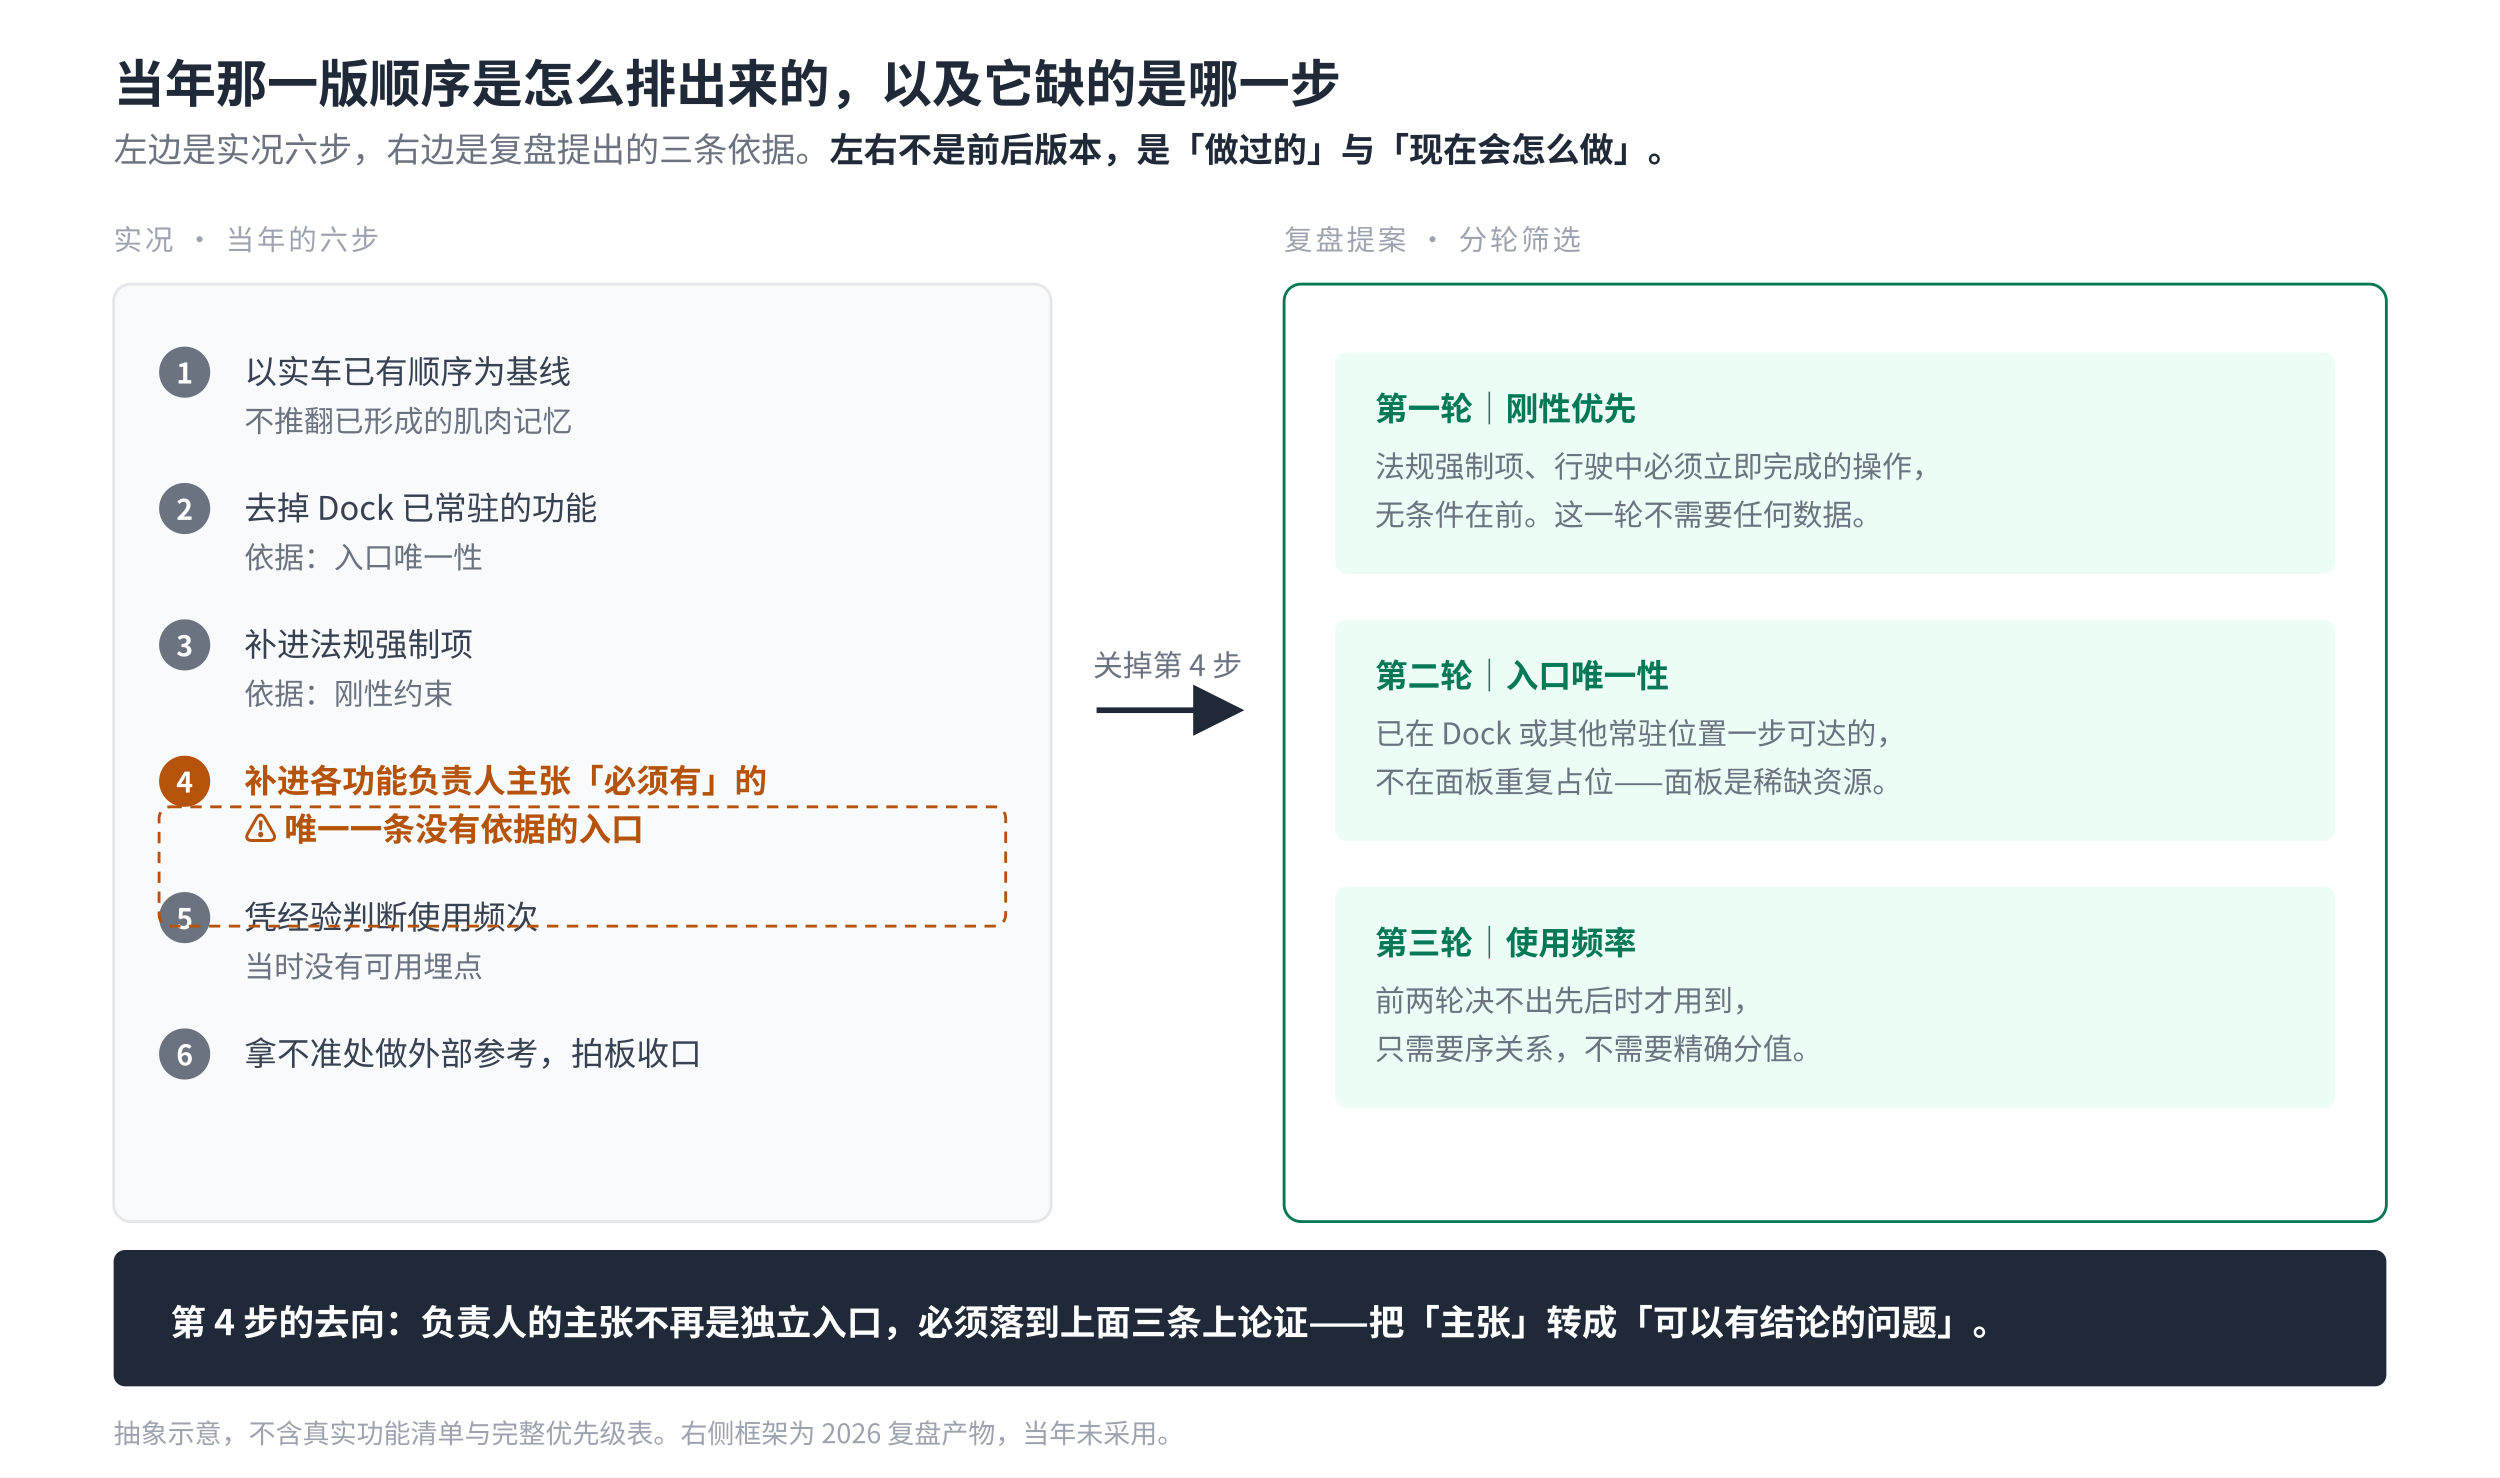
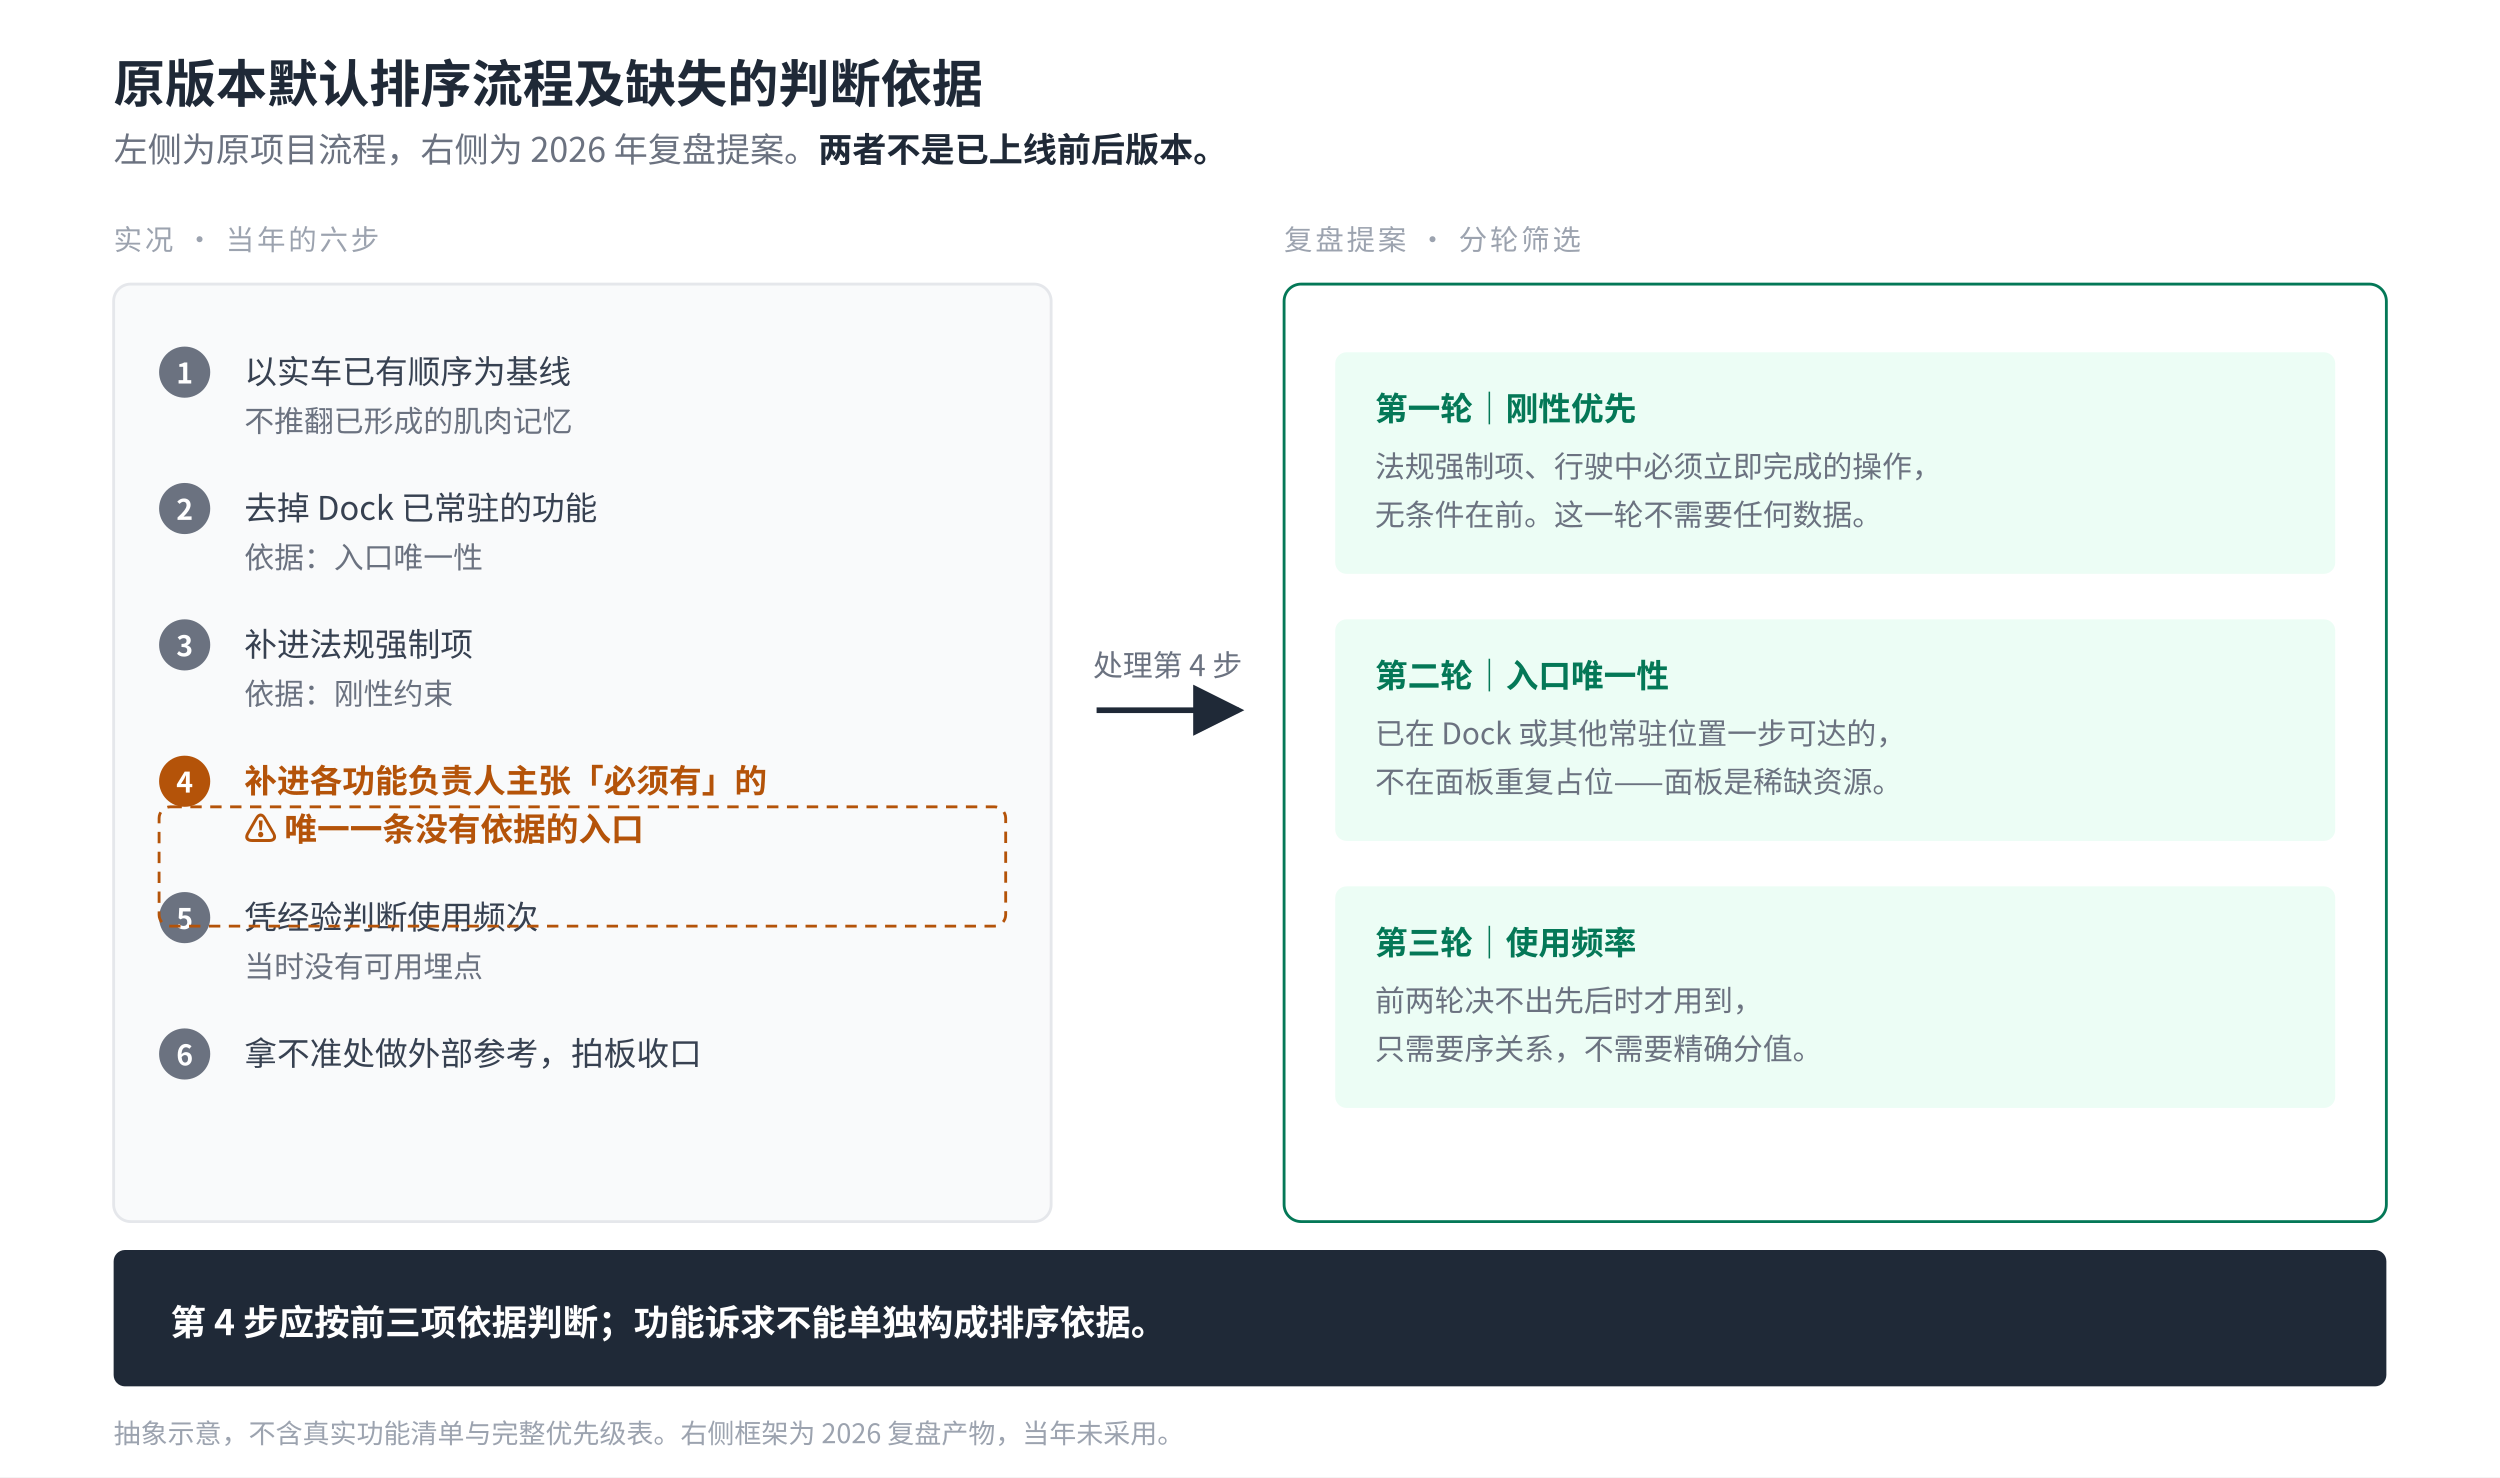
<svg xmlns="http://www.w3.org/2000/svg" viewBox="0 0 880 520" font-family="PingFang SC, Noto Sans CJK SC, Microsoft YaHei, sans-serif">
  <style>
    .title{font-size:18px;font-weight:700;fill:#1f2937}
    .sub{font-size:12px;fill:#6b7280}
    .kicker{font-size:10px;fill:#9ca3af;letter-spacing:1px}
    .step{font-size:11.5px;fill:#374151}
    .stepb{font-size:11.5px;font-weight:700;fill:#1f2937}
    .bad{font-size:11.5px;font-weight:700;fill:#b45309}
    .cap{font-size:10.5px;fill:#6b7280}
    .badge{font-size:10px;font-weight:700;fill:#ffffff}
    .ok{font-size:11.5px;font-weight:700;fill:#047857}
    .src{font-size:9.5px;fill:#9ca3af}
  </style>
  <rect width="880" height="520" fill="#ffffff" />
-   <text x="40" y="36" class="title">当年那一版顺序是怎么排出来的，以及它缺的是哪一步</text>
-   <text x="40" y="57" class="sub">左边是实况六步，右边是复盘提出的三条依据。<tspan font-weight="700" fill="#1f2937">左右不是前后版本，是「做过的」与「现在会怎么做」。</tspan>
+   <text x="40" y="36" class="title">原版本默认排序流程及缺失的判断依据</text>
+   <text x="40" y="57" class="sub">左侧为原项目流程，右侧为 2026 年复盘提案。<tspan font-weight="700" fill="#1f2937">两者不是已上线前后版本。</tspan>
  </text>
  <g transform="translate(40,88)">
    <text x="0" y="0" class="kicker">实况 · 当年的六步</text>
    <rect x="0" y="12" width="330" height="330" rx="6" fill="#f9fafb" stroke="#e5e7eb" />
    <g transform="translate(16,34)">
      <rect x="0" y="0" width="18" height="18" rx="9" fill="#6b7280" />
      <text x="9" y="13" text-anchor="middle" class="badge">1</text>
      <text x="30" y="13" class="step">以实车已有顺序为基线</text>
      <text x="30" y="30" class="cap">不推翻已形成的肌肉记忆</text>
      <rect x="0" y="48" width="18" height="18" rx="9" fill="#6b7280" />
      <text x="9" y="61" text-anchor="middle" class="badge">2</text>
      <text x="30" y="61" class="step">去掉 Dock 已常驻的功能</text>
      <text x="30" y="78" class="cap">依据：入口唯一性</text>
      <rect x="0" y="96" width="18" height="18" rx="9" fill="#6b7280" />
      <text x="9" y="109" text-anchor="middle" class="badge">3</text>
      <text x="30" y="109" class="step">补进法规强制项</text>
      <text x="30" y="126" class="cap">依据：刚性约束</text>
      <rect x="0" y="144" width="18" height="18" rx="9" fill="#b45309" />
      <text x="9" y="157" text-anchor="middle" class="badge">4</text>
      <text x="30" y="157" class="bad">补进各功能负责人主张「必须有」的</text>
      <text x="30" y="174" class="bad">⚠ 唯一一条没有依据的入口</text>
      <rect x="0" y="192" width="18" height="18" rx="9" fill="#6b7280" />
      <text x="9" y="205" text-anchor="middle" class="badge">5</text>
      <text x="30" y="205" class="step">凭经验判断使用频次</text>
      <text x="30" y="222" class="cap">当时没有可用埋点</text>
      <rect x="0" y="240" width="18" height="18" rx="9" fill="#6b7280" />
      <text x="9" y="253" text-anchor="middle" class="badge">6</text>
      <text x="30" y="253" class="step">拿不准处做外部参考，拍板收口</text>
    </g>
    <rect x="16" y="196" width="298" height="42" rx="4" fill="none" stroke="#b45309" stroke-dasharray="4 3" />
  </g>
  <path d="M386 250 L436 250" stroke="#1f2937" stroke-width="2" marker-end="url(#f5a)" />
-   <text x="411" y="238" text-anchor="middle" class="cap">关掉第 4 步</text>
+   <text x="411" y="238" text-anchor="middle" class="cap">处理第 4 步</text>
  <defs>
    <marker id="f5a" markerWidth="9" markerHeight="9" refX="8" refY="4.5" orient="auto">
      <path d="M0 0 L9 4.5 L0 9 z" fill="#1f2937" />
    </marker>
  </defs>
  <g transform="translate(452,88)">
    <text x="0" y="0" class="kicker">复盘提案 · 分轮筛选</text>
    <rect x="0" y="12" width="388" height="330" rx="6" fill="#ffffff" stroke="#047857" />
    <g transform="translate(18,36)">
      <rect x="0" y="0" width="352" height="78" rx="4" fill="#ecfdf5" />
      <text x="14" y="24" class="ok">第一轮｜刚性优先</text>
      <text x="14" y="44" class="cap">法规强制项、行驶中必须立即完成的操作，</text>
      <text x="14" y="61" class="cap">无条件在前。这一轮不需要任何数据。</text>
      <rect x="0" y="94" width="352" height="78" rx="4" fill="#ecfdf5" />
      <text x="14" y="118" class="ok">第二轮｜入口唯一性</text>
      <text x="14" y="138" class="cap">已在 Dock 或其他常驻位置一步可达的，</text>
      <text x="14" y="155" class="cap">不在面板重复占位——面板是稀缺资源。</text>
      <rect x="0" y="188" width="352" height="78" rx="4" fill="#ecfdf5" />
      <text x="14" y="212" class="ok">第三轮｜使用频率</text>
      <text x="14" y="232" class="cap">前两轮决不出先后时才用到，</text>
      <text x="14" y="249" class="cap">只需要序关系，不需要精确分值。</text>
    </g>
  </g>
  <g transform="translate(40,440)">
    <rect x="0" y="0" width="800" height="48" rx="4" fill="#1f2937" />
-     <text x="20" y="30" font-size="12.5" font-weight="700" fill="#ffffff">第 4 步的去向：负责人的主张不再是独立入口，必须落到上面三条上论证——把「主张」转成「可以有结论的问题」。</text>
+     <text x="20" y="30" font-size="12.5" font-weight="700" fill="#ffffff">第 4 步应按前三项依据判断；功能诉求不能单独构成排序依据。</text>
  </g>
  <text x="40" y="508" class="src">抽象示意，不含真实功能清单与完整优先级表。右侧框架为 2026 复盘产物，当年未采用。</text>
</svg>
